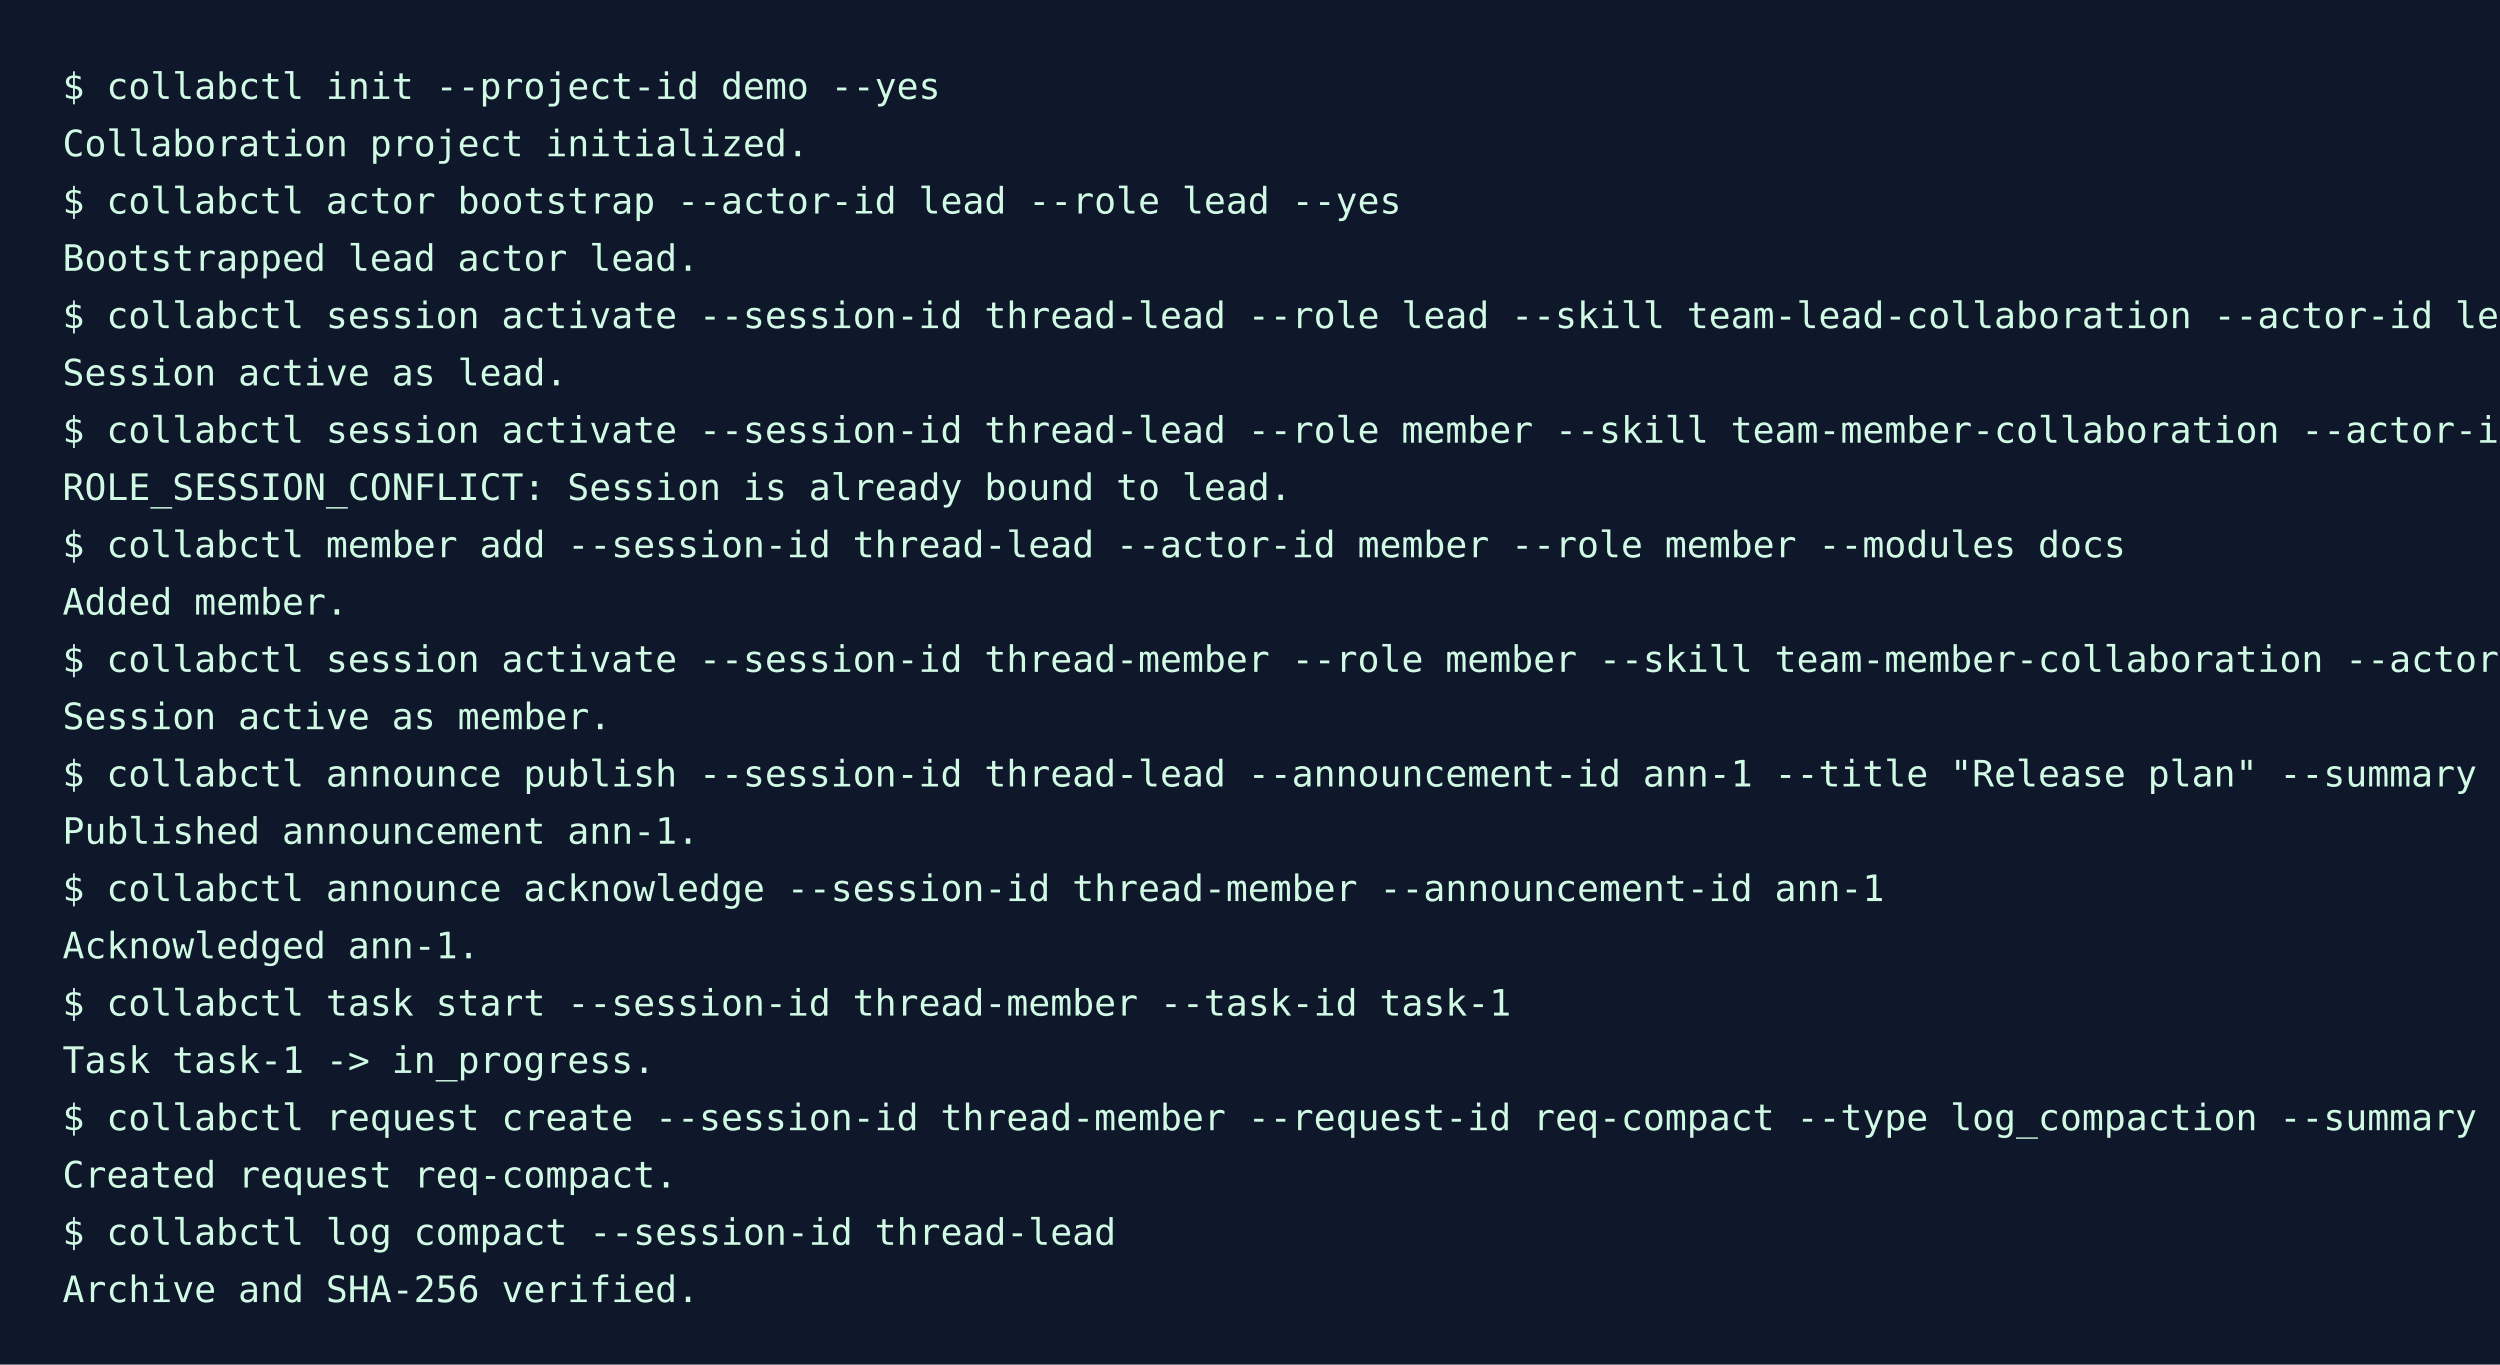
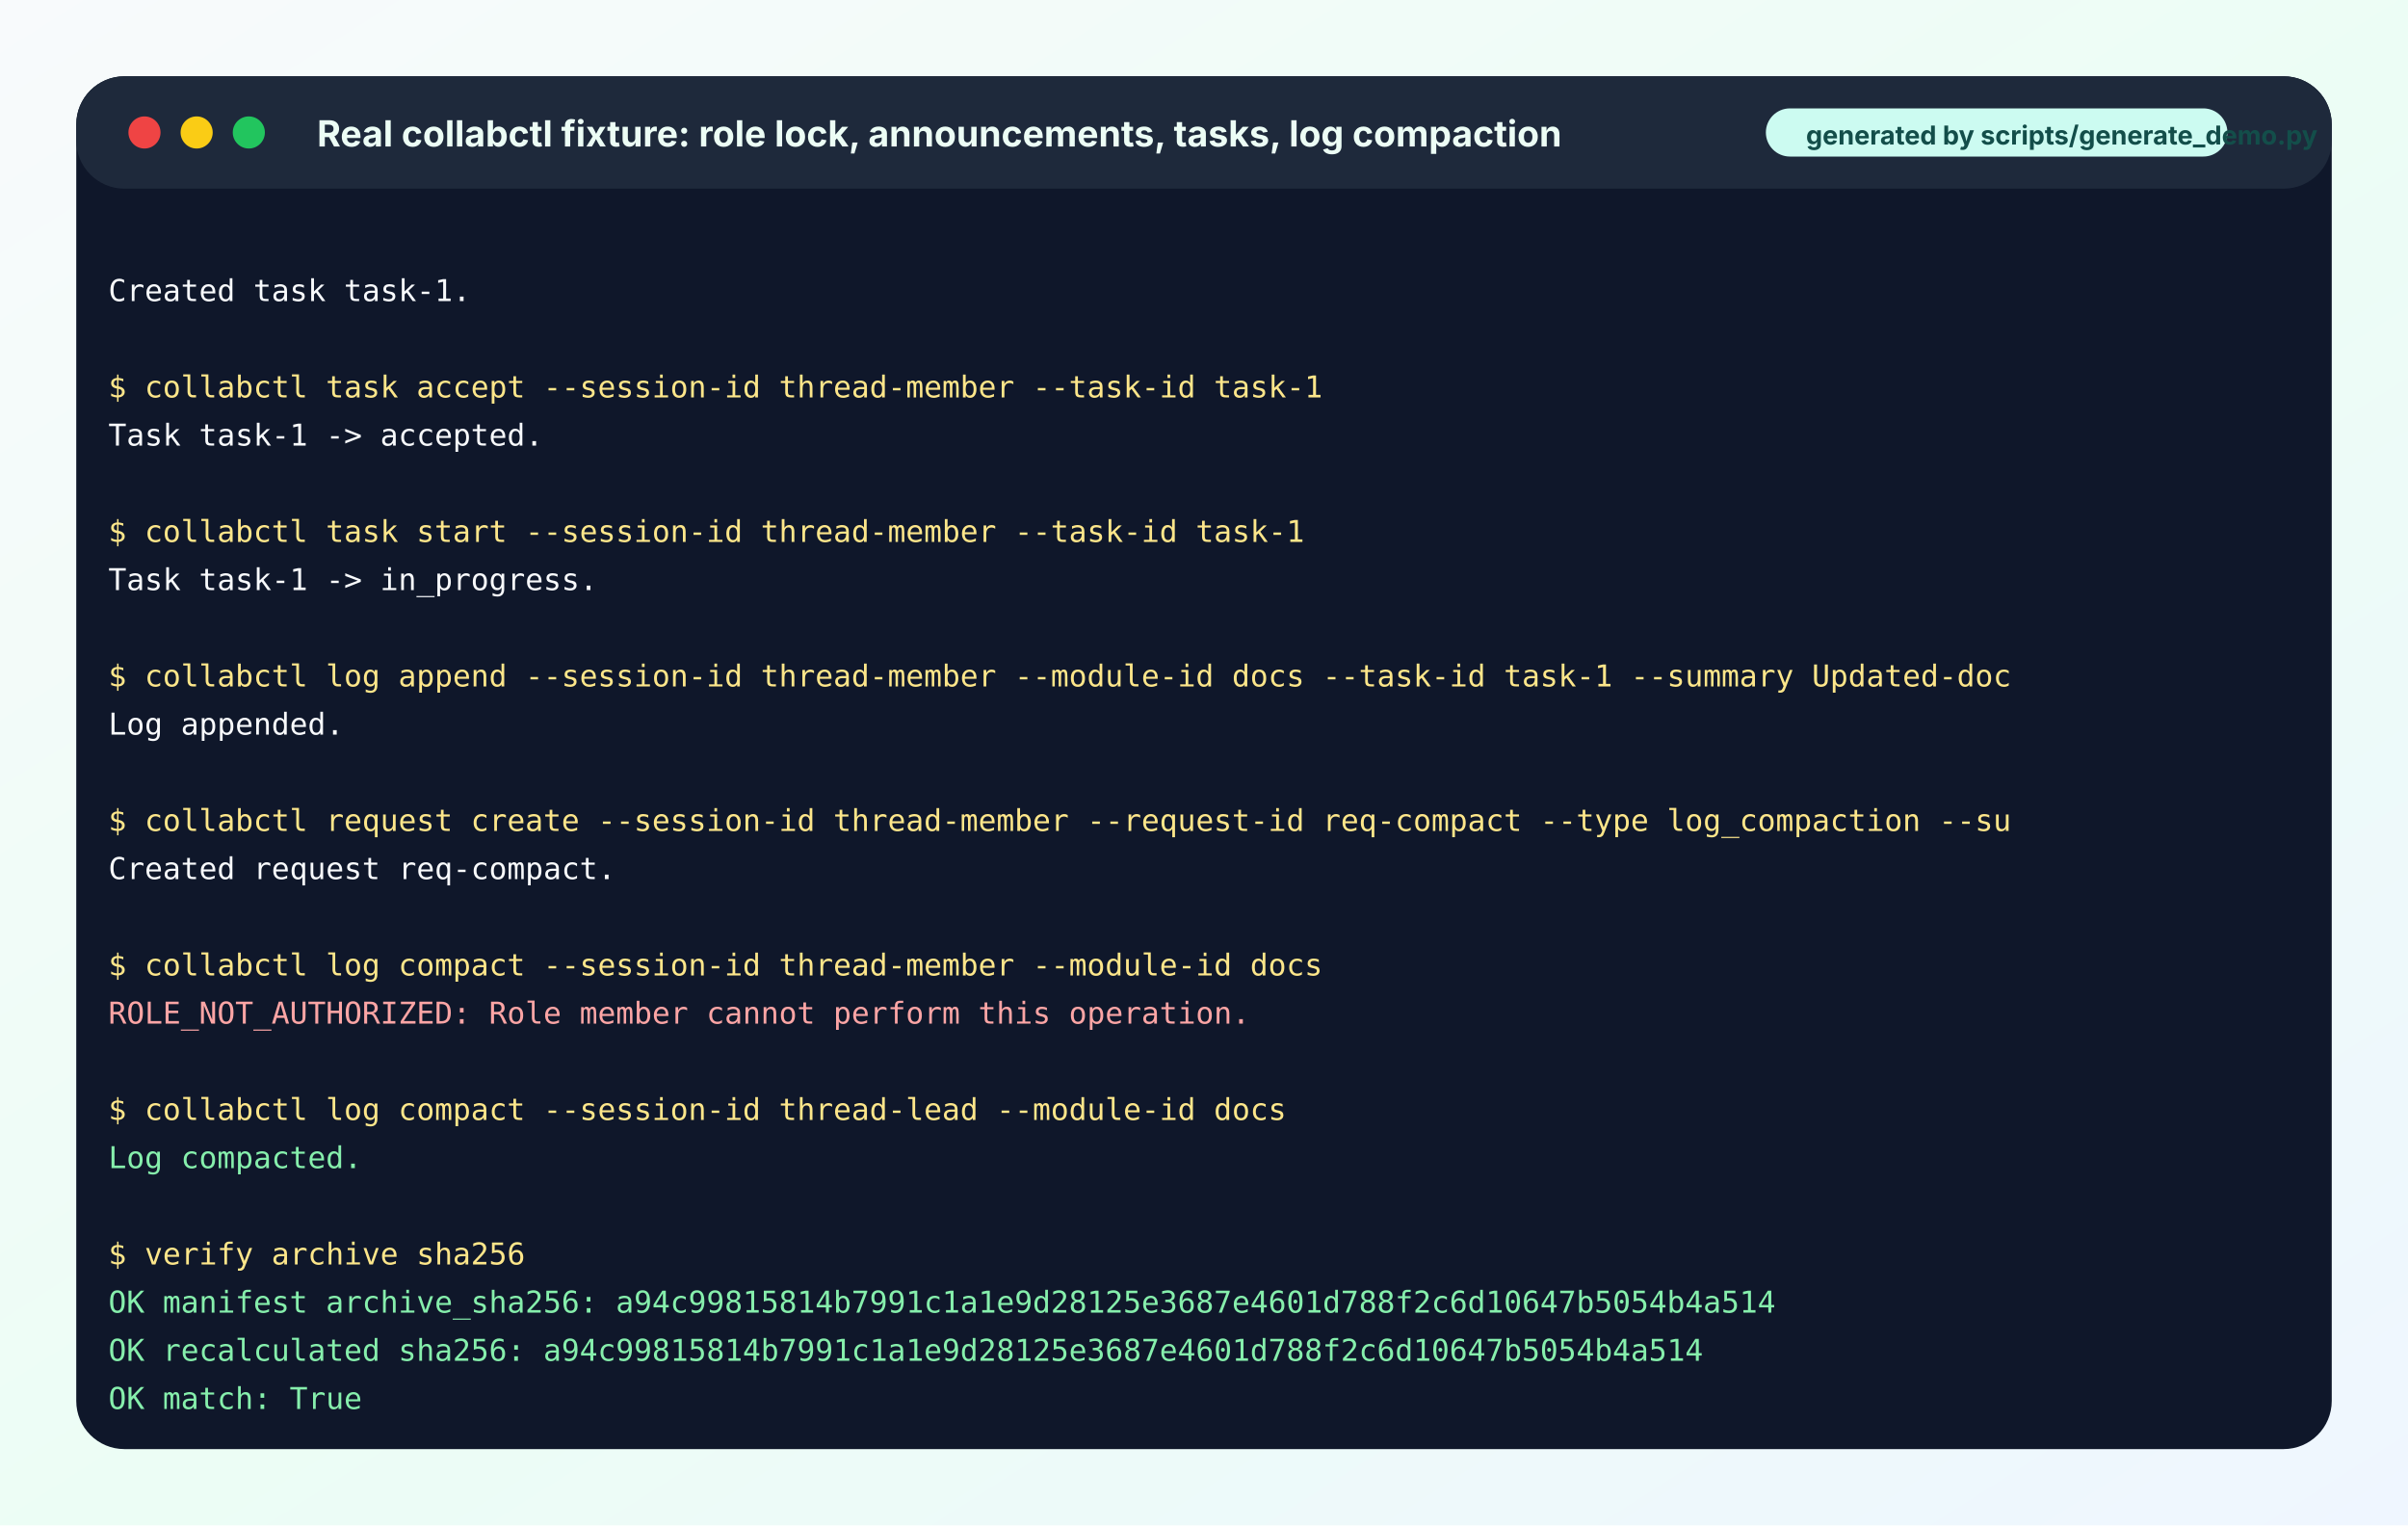
- <svg xmlns="http://www.w3.org/2000/svg" width="960" height="524" viewBox="0 0 960 524">
-   <rect width="960" height="524" fill="#0f172a" />
-   <text x="24" y="38" fill="#d1fae5" font-size="14" font-family="Consolas, monospace">$ collabctl init --project-id demo --yes</text>
-   <text x="24" y="60" fill="#d1fae5" font-size="14" font-family="Consolas, monospace">Collaboration project initialized.</text>
-   <text x="24" y="82" fill="#d1fae5" font-size="14" font-family="Consolas, monospace">$ collabctl actor bootstrap --actor-id lead --role lead --yes</text>
-   <text x="24" y="104" fill="#d1fae5" font-size="14" font-family="Consolas, monospace">Bootstrapped lead actor lead.</text>
-   <text x="24" y="126" fill="#d1fae5" font-size="14" font-family="Consolas, monospace">$ collabctl session activate --session-id thread-lead --role lead --skill team-lead-collaboration --actor-id lead</text>
-   <text x="24" y="148" fill="#d1fae5" font-size="14" font-family="Consolas, monospace">Session active as lead.</text>
-   <text x="24" y="170" fill="#d1fae5" font-size="14" font-family="Consolas, monospace">$ collabctl session activate --session-id thread-lead --role member --skill team-member-collaboration --actor-id member</text>
-   <text x="24" y="192" fill="#d1fae5" font-size="14" font-family="Consolas, monospace">ROLE_SESSION_CONFLICT: Session is already bound to lead.</text>
-   <text x="24" y="214" fill="#d1fae5" font-size="14" font-family="Consolas, monospace">$ collabctl member add --session-id thread-lead --actor-id member --role member --modules docs</text>
-   <text x="24" y="236" fill="#d1fae5" font-size="14" font-family="Consolas, monospace">Added member.</text>
-   <text x="24" y="258" fill="#d1fae5" font-size="14" font-family="Consolas, monospace">$ collabctl session activate --session-id thread-member --role member --skill team-member-collaboration --actor-id member</text>
-   <text x="24" y="280" fill="#d1fae5" font-size="14" font-family="Consolas, monospace">Session active as member.</text>
-   <text x="24" y="302" fill="#d1fae5" font-size="14" font-family="Consolas, monospace">$ collabctl announce publish --session-id thread-lead --announcement-id ann-1 --title "Release plan" --summary "Read before work" --acknowledgement-required</text>
-   <text x="24" y="324" fill="#d1fae5" font-size="14" font-family="Consolas, monospace">Published announcement ann-1.</text>
-   <text x="24" y="346" fill="#d1fae5" font-size="14" font-family="Consolas, monospace">$ collabctl announce acknowledge --session-id thread-member --announcement-id ann-1</text>
-   <text x="24" y="368" fill="#d1fae5" font-size="14" font-family="Consolas, monospace">Acknowledged ann-1.</text>
-   <text x="24" y="390" fill="#d1fae5" font-size="14" font-family="Consolas, monospace">$ collabctl task start --session-id thread-member --task-id task-1</text>
-   <text x="24" y="412" fill="#d1fae5" font-size="14" font-family="Consolas, monospace">Task task-1 -&gt; in_progress.</text>
-   <text x="24" y="434" fill="#d1fae5" font-size="14" font-family="Consolas, monospace">$ collabctl request create --session-id thread-member --request-id req-compact --type log_compaction --summary "Please compact logs"</text>
-   <text x="24" y="456" fill="#d1fae5" font-size="14" font-family="Consolas, monospace">Created request req-compact.</text>
-   <text x="24" y="478" fill="#d1fae5" font-size="14" font-family="Consolas, monospace">$ collabctl log compact --session-id thread-lead</text>
-   <text x="24" y="500" fill="#d1fae5" font-size="14" font-family="Consolas, monospace">Archive and SHA-256 verified.</text>
+ <svg xmlns="http://www.w3.org/2000/svg" width="1200" height="760" viewBox="0 0 1200 760" role="img" aria-label="Remote Agent Collaboration terminal demo">
+   <defs>
+     <linearGradient id="bg" x1="0" y1="0" x2="1" y2="1">
+       <stop offset="0" stop-color="#F8FAFC" />
+       <stop offset="0.52" stop-color="#ECFDF5" />
+       <stop offset="1" stop-color="#EFF6FF" />
+     </linearGradient>
+   </defs>
+   <rect width="1200" height="760" fill="url(#bg)" />
+   <rect x="38" y="38" width="1124" height="684" rx="24" fill="#0F172A" />
+   <rect x="38" y="38" width="1124" height="56" rx="24" fill="#1E293B" />
+   <circle cx="72" cy="66" r="8" fill="#EF4444" />
+   <circle cx="98" cy="66" r="8" fill="#FACC15" />
+   <circle cx="124" cy="66" r="8" fill="#22C55E" />
+   <text x="158" y="73" fill="#ECFDF5" font-size="18" font-family="Inter, Segoe UI, Arial, sans-serif" font-weight="700">Real collabctl fixture: role lock, announcements, tasks, log compaction</text>
+   <rect x="880" y="54" width="230" height="24" rx="12" fill="#CCFBF1" />
+   <text x="900" y="72" fill="#134E4A" font-size="13" font-family="Inter, Segoe UI, Arial, sans-serif" font-weight="700">generated by scripts/generate_demo.py</text>
+   <text x="54" y="150" fill="#F8FAFC" font-size="15" font-family="Consolas, monospace">Created task task-1.</text>
+   <text x="54" y="174" fill="#F8FAFC" font-size="15" font-family="Consolas, monospace" />
+   <text x="54" y="198" fill="#FDE68A" font-size="15" font-family="Consolas, monospace">$ collabctl task accept --session-id thread-member --task-id task-1</text>
+   <text x="54" y="222" fill="#F8FAFC" font-size="15" font-family="Consolas, monospace">Task task-1 -&gt; accepted.</text>
+   <text x="54" y="246" fill="#F8FAFC" font-size="15" font-family="Consolas, monospace" />
+   <text x="54" y="270" fill="#FDE68A" font-size="15" font-family="Consolas, monospace">$ collabctl task start --session-id thread-member --task-id task-1</text>
+   <text x="54" y="294" fill="#F8FAFC" font-size="15" font-family="Consolas, monospace">Task task-1 -&gt; in_progress.</text>
+   <text x="54" y="318" fill="#F8FAFC" font-size="15" font-family="Consolas, monospace" />
+   <text x="54" y="342" fill="#FDE68A" font-size="15" font-family="Consolas, monospace">$ collabctl log append --session-id thread-member --module-id docs --task-id task-1 --summary Updated-doc</text>
+   <text x="54" y="366" fill="#F8FAFC" font-size="15" font-family="Consolas, monospace">Log appended.</text>
+   <text x="54" y="390" fill="#F8FAFC" font-size="15" font-family="Consolas, monospace" />
+   <text x="54" y="414" fill="#FDE68A" font-size="15" font-family="Consolas, monospace">$ collabctl request create --session-id thread-member --request-id req-compact --type log_compaction --su</text>
+   <text x="54" y="438" fill="#F8FAFC" font-size="15" font-family="Consolas, monospace">Created request req-compact.</text>
+   <text x="54" y="462" fill="#F8FAFC" font-size="15" font-family="Consolas, monospace" />
+   <text x="54" y="486" fill="#FDE68A" font-size="15" font-family="Consolas, monospace">$ collabctl log compact --session-id thread-member --module-id docs</text>
+   <text x="54" y="510" fill="#FCA5A5" font-size="15" font-family="Consolas, monospace">ROLE_NOT_AUTHORIZED: Role member cannot perform this operation.</text>
+   <text x="54" y="534" fill="#F8FAFC" font-size="15" font-family="Consolas, monospace" />
+   <text x="54" y="558" fill="#FDE68A" font-size="15" font-family="Consolas, monospace">$ collabctl log compact --session-id thread-lead --module-id docs</text>
+   <text x="54" y="582" fill="#86EFAC" font-size="15" font-family="Consolas, monospace">Log compacted.</text>
+   <text x="54" y="606" fill="#F8FAFC" font-size="15" font-family="Consolas, monospace" />
+   <text x="54" y="630" fill="#FDE68A" font-size="15" font-family="Consolas, monospace">$ verify archive sha256</text>
+   <text x="54" y="654" fill="#86EFAC" font-size="15" font-family="Consolas, monospace">OK manifest archive_sha256: a94c99815814b7991c1a1e9d28125e3687e4601d788f2c6d10647b5054b4a514</text>
+   <text x="54" y="678" fill="#86EFAC" font-size="15" font-family="Consolas, monospace">OK recalculated sha256: a94c99815814b7991c1a1e9d28125e3687e4601d788f2c6d10647b5054b4a514</text>
+   <text x="54" y="702" fill="#86EFAC" font-size="15" font-family="Consolas, monospace">OK match: True</text>
</svg>
